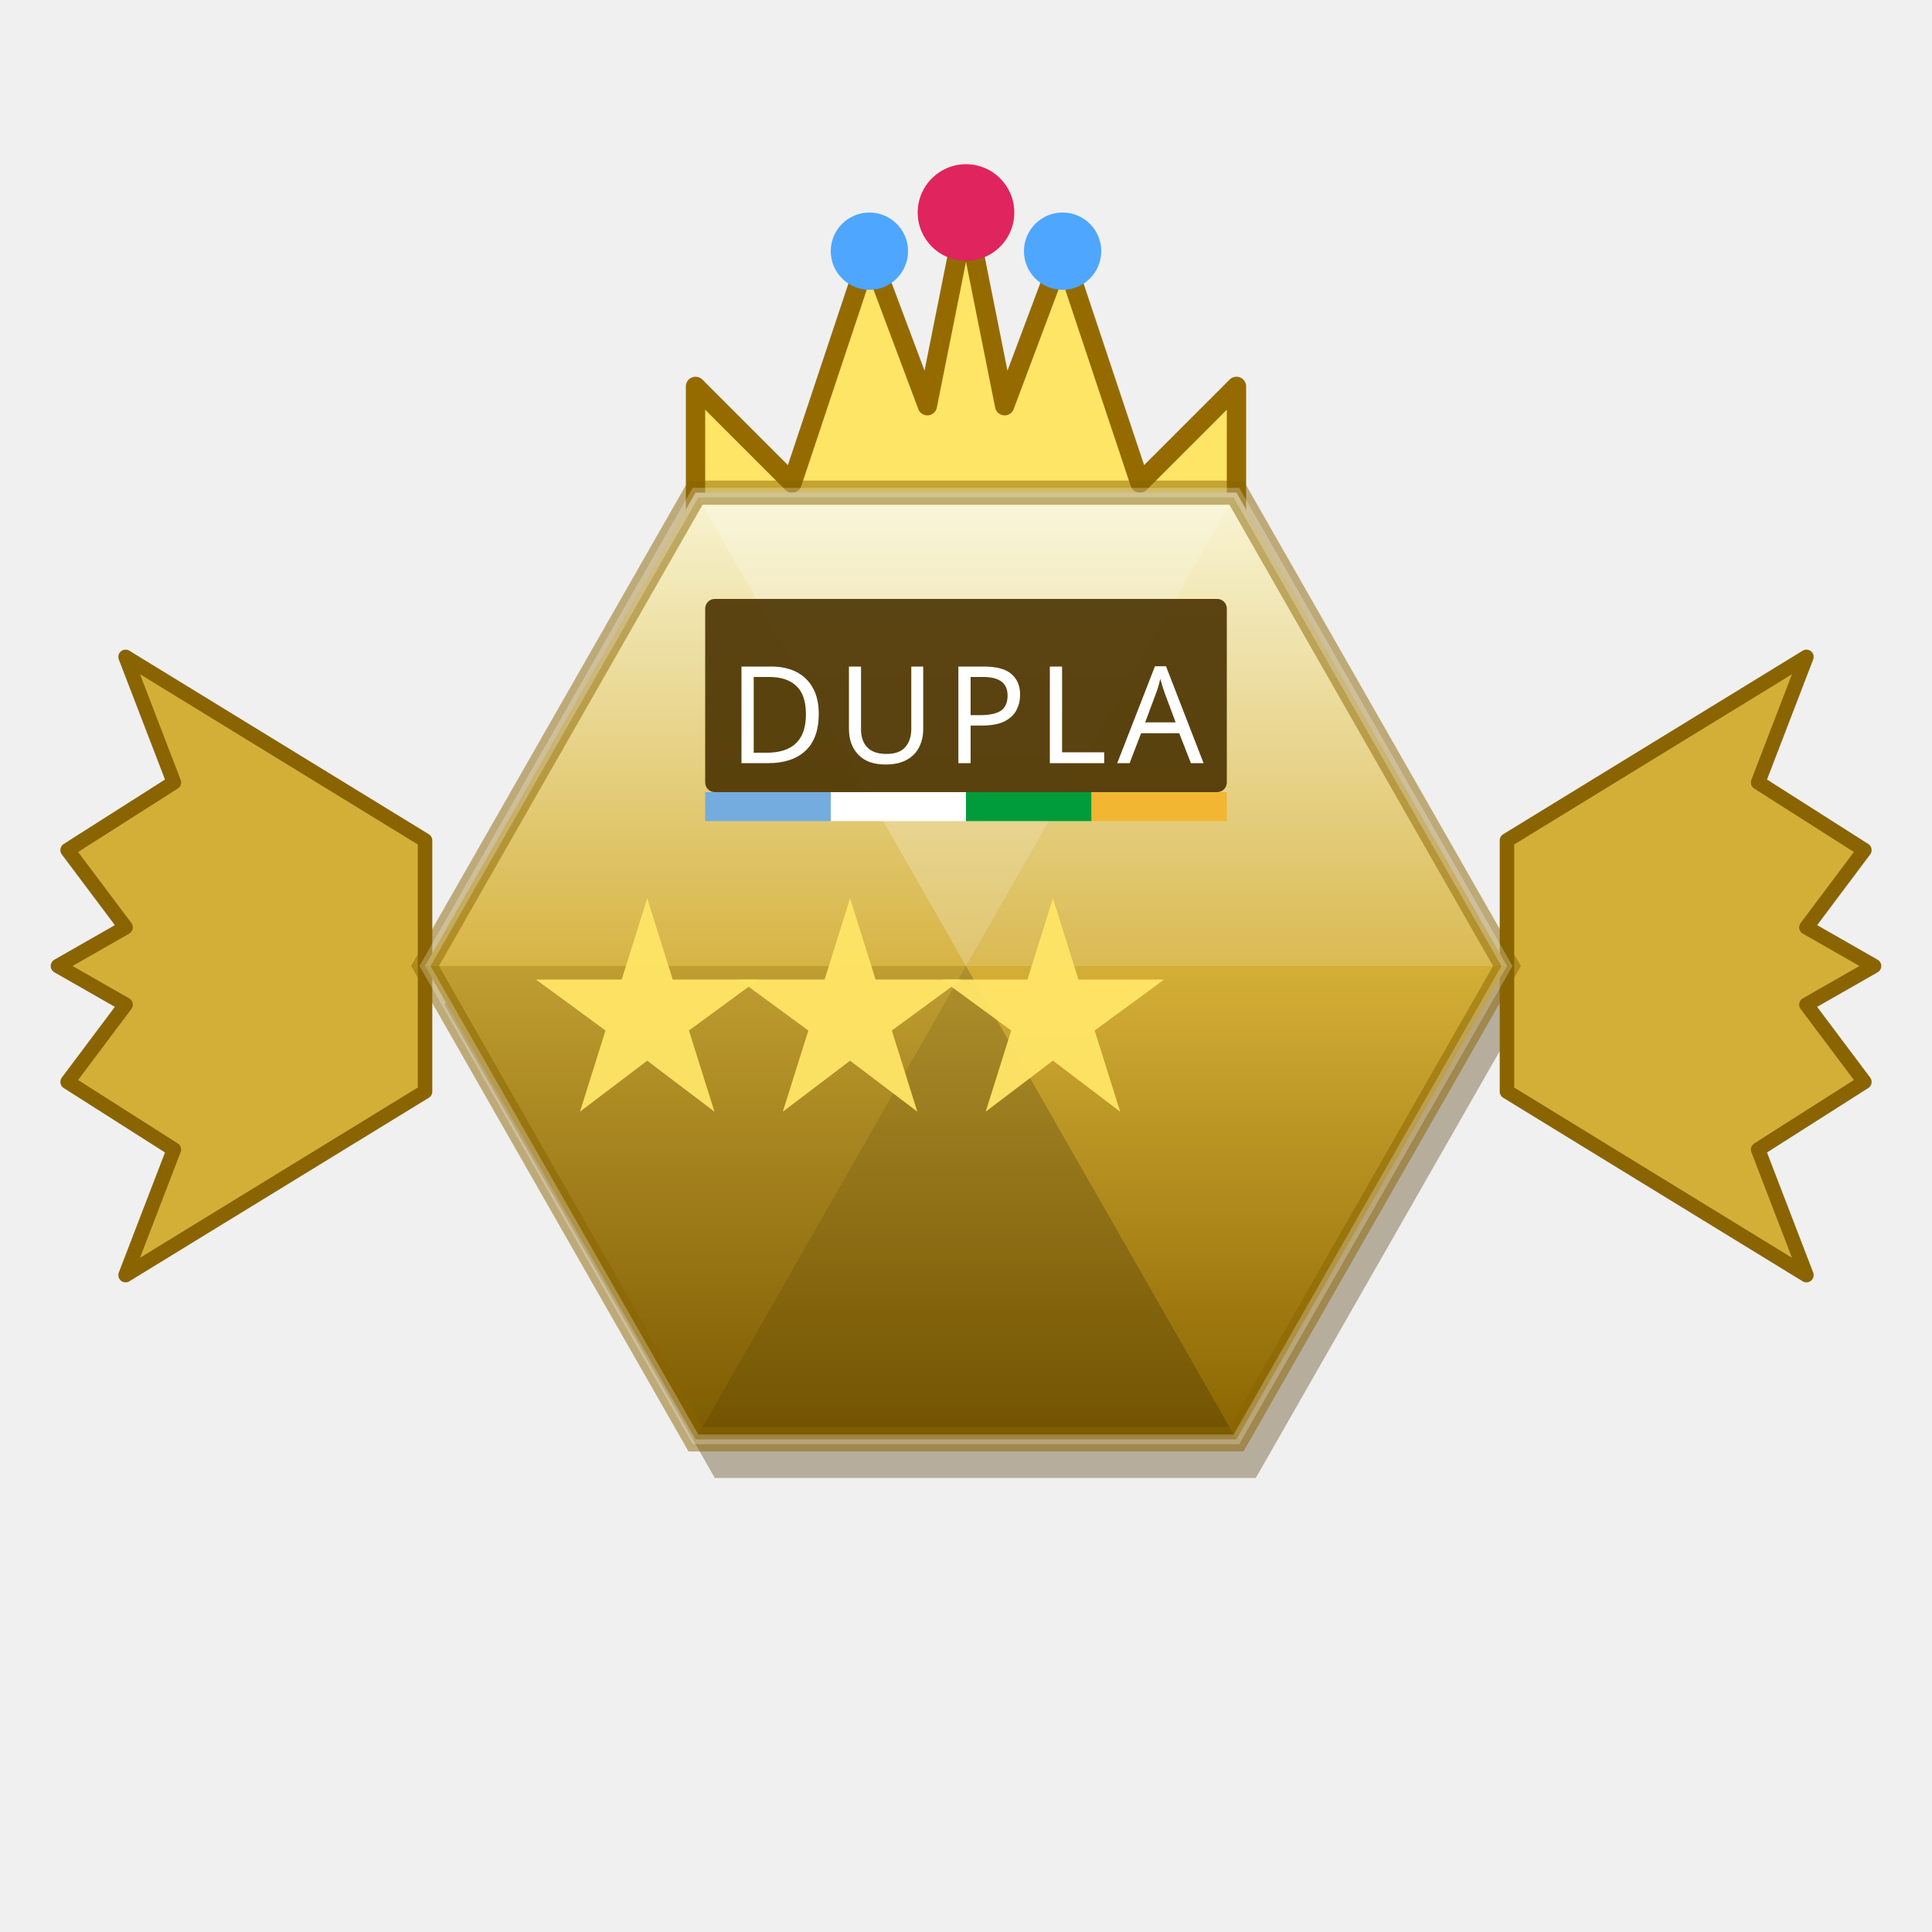
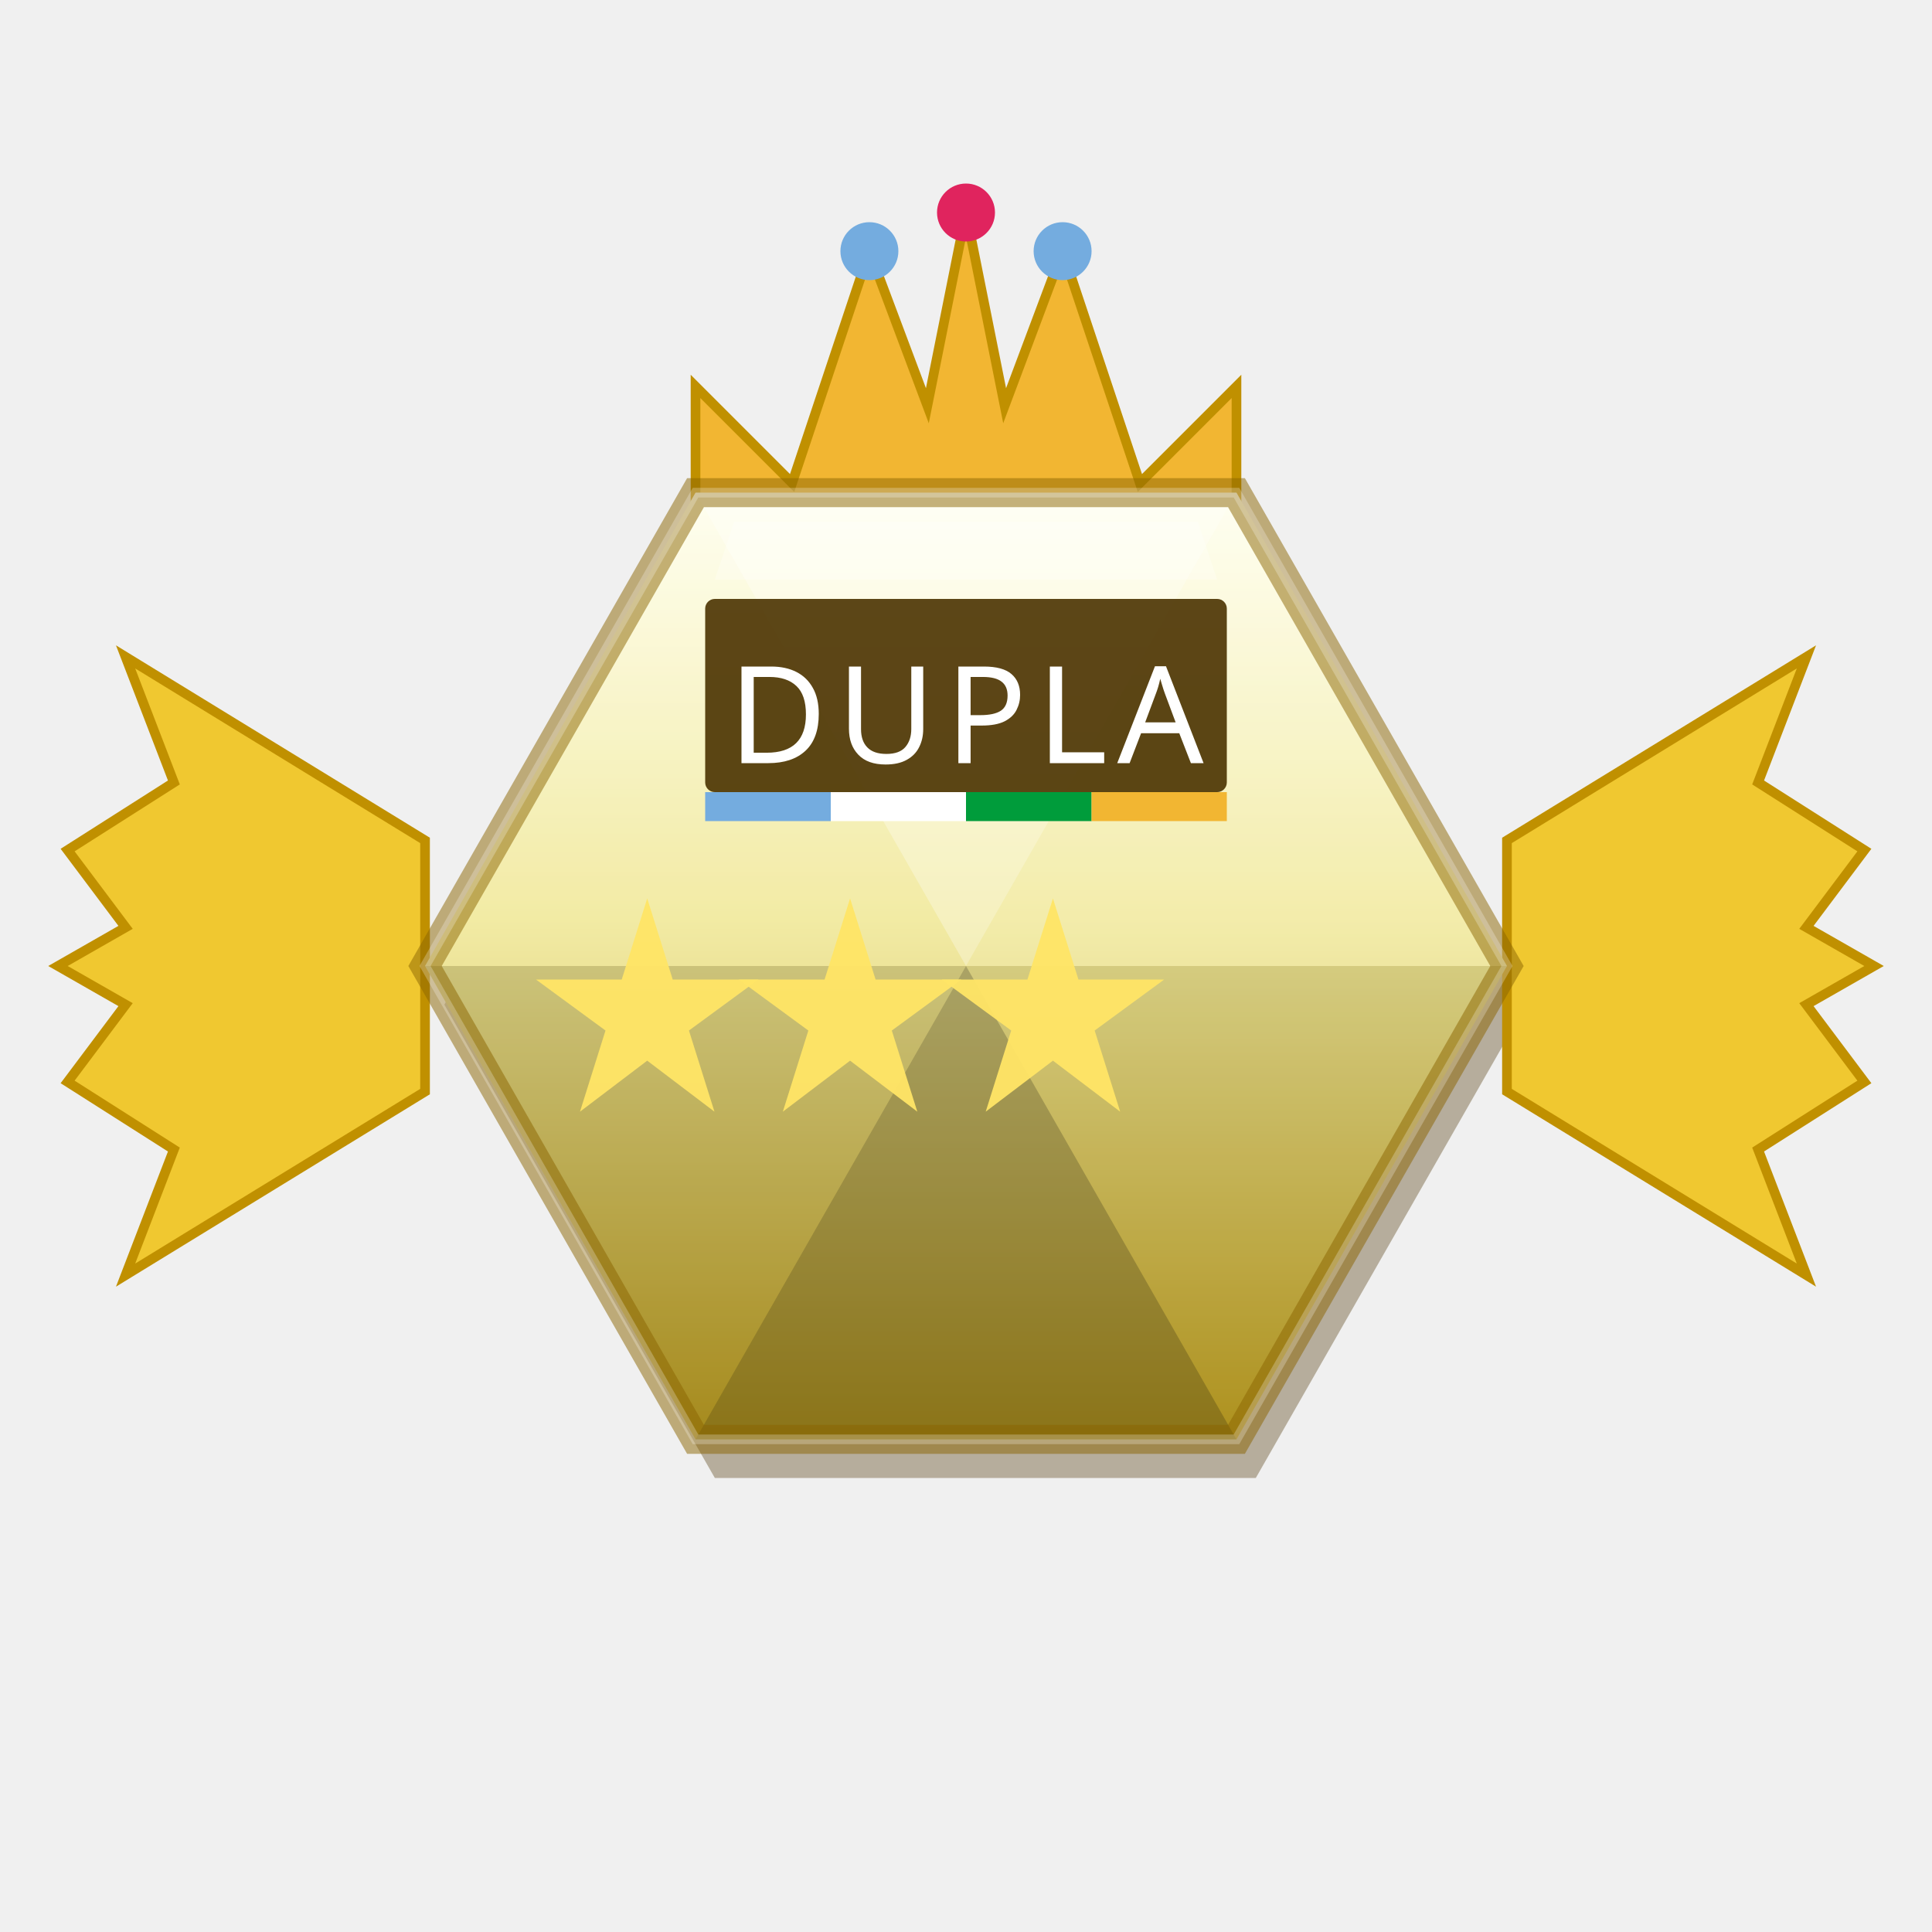
<svg xmlns="http://www.w3.org/2000/svg" viewBox="0 0 200 200" width="200" height="200">
  <defs>
    <linearGradient id="g" x1="0" y1="0" x2="0" y2="1">
-       <stop offset="0" stop-color="#F8F4D0" />
-       <stop offset=".5" stop-color="#D4AF37" />
-       <stop offset="1" stop-color="#8A6400" />
+       <stop offset="0" stop-color="#FFFFF0" />
+       <stop offset=".45" stop-color="#F0E898" />
+       <stop offset="1" stop-color="#C0A020" />
    </linearGradient>
  </defs>
  <path d="M128 51 L156 100 L128 149 L72 149 L44 100 L72 51 Z" fill="#4A3200" transform="translate(2 4)" opacity=".35" />
-   <path d="M72 55 L72 40 L82 50 L90 26 L96 42 L100 22 L104 42 L110 26 L118 50 L128 40 L128 55 Z" fill="#FFE566" stroke="#956B00" stroke-width="2" stroke-linejoin="round" />
-   <circle cx="90" cy="26" r="4" fill="#4FA6FF" />
-   <circle cx="100" cy="22" r="5" fill="#E0245E" />
-   <circle cx="110" cy="26" r="4" fill="#4FA6FF" />
-   <path d="M156 87 L187 68 L182 81 L193 88 L187 96 L194 100 L187 104 L193 112 L182 119 L187 132 L156 113 Z" fill="#D4AF37" stroke="#8A6400" stroke-width="1.5" stroke-linejoin="round" />
-   <path d="M44 87 L13 68 L18 81 L7 88 L13 96 L6 100 L13 104 L7 112 L18 119 L13 132 L44 113 Z" fill="#D4AF37" stroke="#8A6400" stroke-width="1.5" stroke-linejoin="round" />
+   <path d="M156 87 L187 68 L182 81 L193 88 L187 96 L194 100 L187 104 L193 112 L182 119 L187 132 L156 113 Z" fill="#F0C830" stroke="#C09000" stroke-width="1" />
+   <path d="M44 87 L13 68 L18 81 L7 88 L13 96 L6 100 L13 104 L7 112 L18 119 L13 132 L44 113 Z" fill="#F0C830" stroke="#C09000" stroke-width="1" />
+   <path d="M72 55 L72 40 L82 50 L90 26 L96 42 L100 22 L104 42 L110 26 L118 50 L128 40 L128 55 Z" fill="#F2B632" stroke="#C09000" stroke-width="1" />
+   <circle cx="90" cy="26" r="3" fill="#74ACDF" />
+   <circle cx="100" cy="22" r="3" fill="#E0245E" />
+   <circle cx="110" cy="26" r="3" fill="#74ACDF" />
  <path d="M128 51 L156 100 L128 149 L72 149 L44 100 L72 51 Z" fill="url(#g)" />
-   <path d="M72 51 L128 51 L100 100 Z" fill="#FFF" opacity=".28" />
-   <path d="M128 51 L156 100 L100 100 Z" fill="#FFF" opacity=".14" />
-   <path d="M72 51 L44 100 L100 100 Z" fill="#FFF" opacity=".07" />
-   <path d="M72 149 L128 149 L100 100 Z" fill="#000" opacity=".18" />
-   <path d="M44 100 L72 149 L100 100 Z" fill="#000" opacity=".1" />
-   <path d="M128 51 L156 100 L128 149 L72 149 L44 100 L72 51 Z" fill="none" stroke="#8A6400" stroke-width="2.5" stroke-opacity=".5" />
+   <path d="M72 51 L128 51 L100 100 Z" fill="#FFF" opacity=".38" />
+   <path d="M128 51 L156 100 L100 100 Z" fill="#FFF" opacity=".18" />
+   <path d="M44 100 L72 51 L100 100 Z" fill="#FFF" opacity=".12" />
+   <path d="M72 149 L128 149 L100 100 Z" fill="#000" opacity=".28" />
+   <path d="M44 100 L72 149 L100 100 Z" fill="#000" opacity=".14" />
+   <path d="M156 100 L128 149 L100 100 Z" fill="#000" opacity=".10" />
+   <path d="M76 54 L124 54 L126 60 L74 60 Z" fill="#FFF" opacity=".25" />
+   <path d="M128 51 L156 100 L128 149 L72 149 L44 100 L72 51 Z" fill="none" stroke="#8A6400" stroke-width="3" stroke-opacity=".5" />
  <path d="M128 51 L156 100 L128 149 L72 149 L44 100 L72 51 Z" fill="none" stroke="#FFF" stroke-width="1" stroke-opacity=".25" />
  <g transform="translate(100 72)">
    <rect x="-27" y="-10" width="54" height="20" rx="1" fill="#4A3200" opacity=".9" />
    <text x="0" y="7" text-anchor="middle" font-family="Bebas Neue, sans-serif" font-size="14" letter-spacing="1" fill="#FFF">DUPLA</text>
    <rect x="-27" y="10" width="13" height="3" fill="#74ACDF" />
    <rect x="-14" y="10" width="14" height="3" fill="#FFF" />
    <rect x="0" y="10" width="13" height="3" fill="#009C3B" />
    <rect x="13" y="10" width="14" height="3" fill="#F2B632" />
  </g>
  <path transform="translate(55 93) scale(.24)" d="M50 0 L61 35 L98 35 L68 57 L79 92 L50 70 L21 92 L32 57 L2 35 L39 35 Z" fill="#FFE566" opacity=".95" />
  <path transform="translate(76 93) scale(.24)" d="M50 0 L61 35 L98 35 L68 57 L79 92 L50 70 L21 92 L32 57 L2 35 L39 35 Z" fill="#FFE566" opacity=".95" />
  <path transform="translate(97 93) scale(.24)" d="M50 0 L61 35 L98 35 L68 57 L79 92 L50 70 L21 92 L32 57 L2 35 L39 35 Z" fill="#FFE566" opacity=".95" />
</svg>
